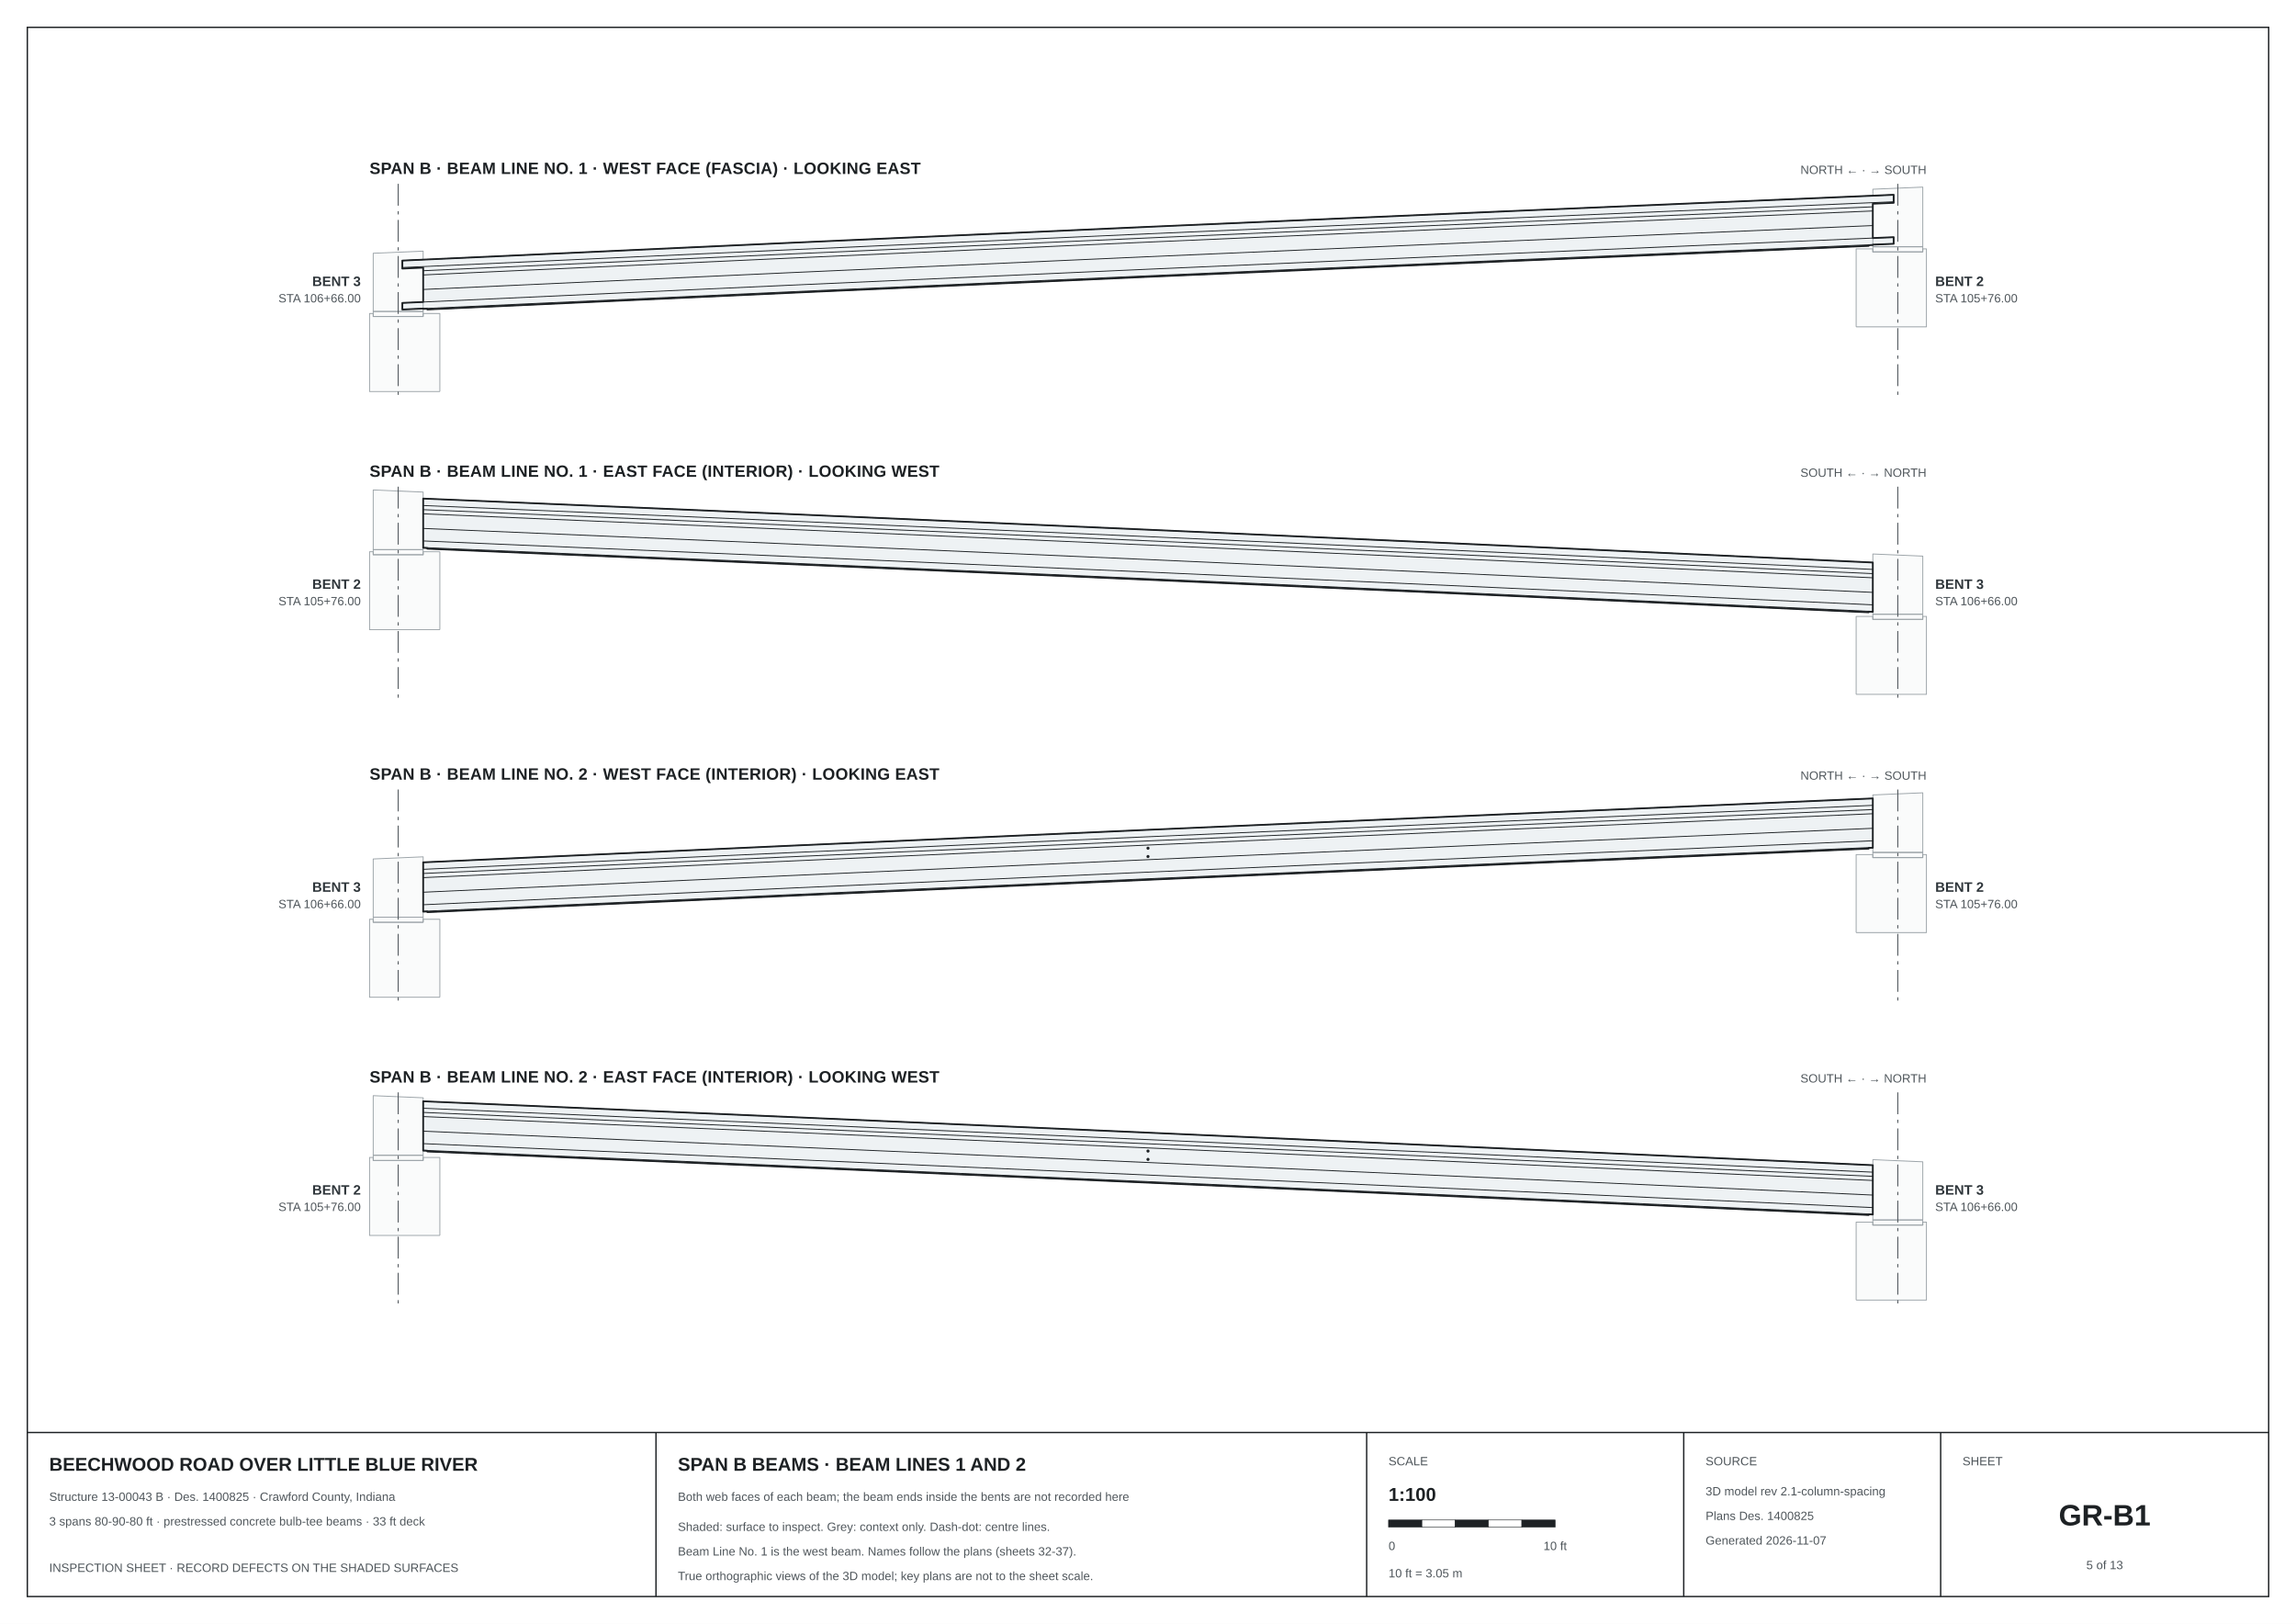
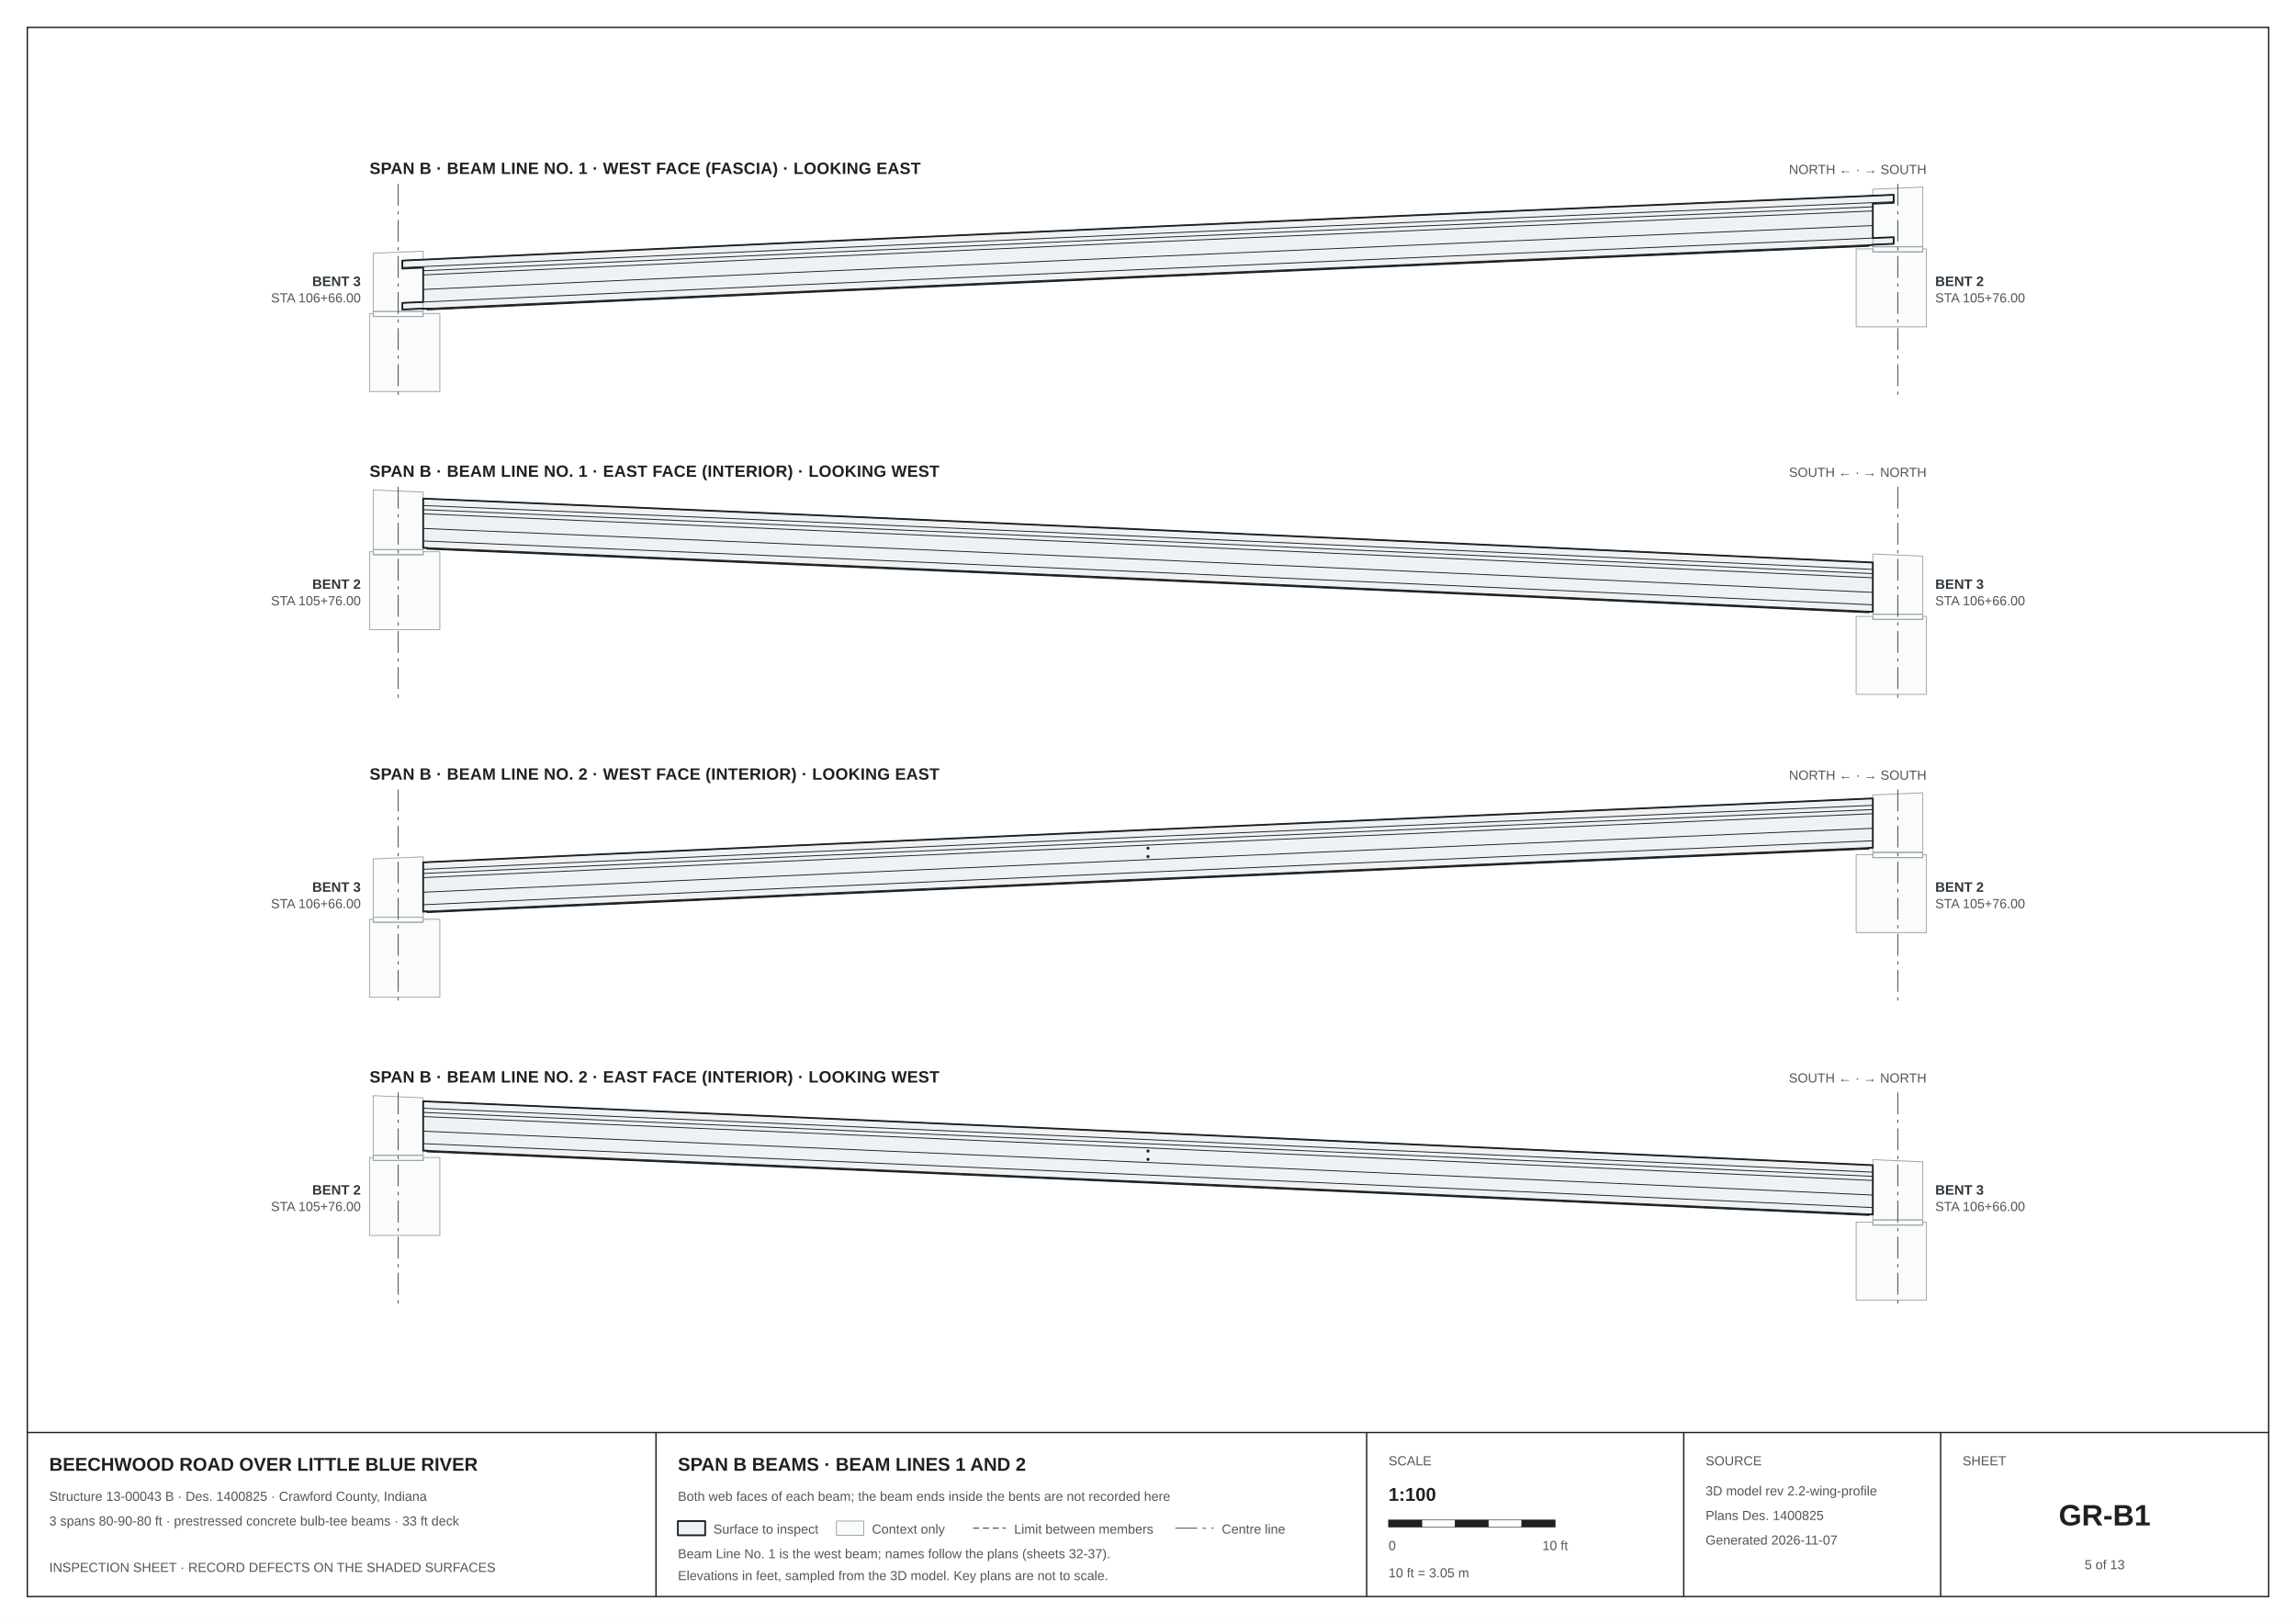
<svg xmlns="http://www.w3.org/2000/svg" viewBox="0 0 420 297" width="420mm" height="297mm">
-   <style>text{font-family:"IBM Plex Sans",Arial,Helvetica,sans-serif;fill:#1d2124}.t{font-size:2.6px}.s{font-size:2.2px;fill:#4f565b}.h{font-size:3px;font-weight:600;letter-spacing:.04px}.big{font-size:5.4px;font-weight:600}.mid{font-size:3.4px;font-weight:600}.lbl{font-size:2.5px;fill:#2f363b;font-weight:600}.ann{font-size:2.3px;fill:#1d2124}.o{fill:none;stroke:#1d2124;stroke-width:.32;stroke-linejoin:round;stroke-linecap:round}.e{fill:none;stroke:#1d2124;stroke-width:.16;stroke-linecap:round}.r{fill:none;stroke:#9aa2a7;stroke-width:.16;stroke-linejoin:round}.m{fill:#e3e7ea;stroke:#9aa2a7;stroke-width:.1}.f{fill:#eef2f4;stroke:none}.rf{fill:#fafbfb;stroke:none}.c{fill:none;stroke:#4f565b;stroke-width:.18;stroke-dasharray:4 1 .6 1}.ld{fill:none;stroke:#4f565b;stroke-width:.15}.ar{fill:#1d2124}.k{fill:none;stroke:#1d2124;stroke-width:.25}.thin{fill:none;stroke:#1d2124;stroke-width:.15}</style>
+   <style>text{font-family:"IBM Plex Sans",Arial,Helvetica,sans-serif;fill:#1d2124}.t{font-size:2.6px}.s{font-size:2.4px;fill:#4f565b}.h{font-size:3px;font-weight:600;letter-spacing:.04px}.big{font-size:5.4px;font-weight:600}.mid{font-size:3.4px;font-weight:600}.lbl{font-size:2.5px;fill:#2f363b;font-weight:600}.ann{font-size:2.5px;fill:#1d2124}.j{fill:none;stroke:#1d2124;stroke-width:.16;stroke-dasharray:1.1 .7}.o{fill:none;stroke:#1d2124;stroke-width:.32;stroke-linejoin:round;stroke-linecap:round}.e{fill:none;stroke:#1d2124;stroke-width:.16;stroke-linecap:round}.r{fill:none;stroke:#9aa2a7;stroke-width:.16;stroke-linejoin:round}.m{fill:#e3e7ea;stroke:#9aa2a7;stroke-width:.1}.f{fill:#eef2f4;stroke:none}.rf{fill:#fafbfb;stroke:none}.c{fill:none;stroke:#4f565b;stroke-width:.18;stroke-dasharray:4 1 .6 1}.ld{fill:none;stroke:#4f565b;stroke-width:.15}.ar{fill:#1d2124}.k{fill:none;stroke:#1d2124;stroke-width:.25}.thin{fill:none;stroke:#1d2124;stroke-width:.15}</style>
  <rect width="420" height="297" fill="#fff" />
  <rect x="5" y="5" width="410" height="287" class="k" />
  <text x="67.60" y="31.82" class="h" text-anchor="start">SPAN B · BEAM LINE NO. 1 · WEST FACE (FASCIA) · LOOKING EAST</text>
  <text x="352.40" y="31.82" class="s" text-anchor="end">NORTH ← · → SOUTH</text>
  <g id="view-B-BL1-W">
-     <path class="rf" d="M346.40,37.10 342.59,37.26 342.59,45.13 351.73,45.13 351.73,34.22 342.59,34.61 342.59,35.80 346.40,35.63Z" />
+     <path class="rf" d="M351.73,45.13 351.73,34.22 342.59,34.61 342.59,35.80 346.40,35.63 346.40,37.10 342.59,37.26 342.59,45.13Z" />
    <path class="rf" d="M339.54,59.78 352.40,59.78 352.40,45.52 351.73,45.52 351.73,46.07 342.59,46.07 342.59,45.52 339.54,45.52Z" />
    <path class="rf" d="M351.73,46.07 351.73,45.13 342.59,45.13 342.59,46.07Z" />
-     <path class="rf" d="M77.41,48.95 73.60,49.12 73.60,47.66 77.41,47.49 77.41,45.93 68.27,46.32 68.27,56.96 77.41,56.96Z" />
+     <path class="rf" d="M77.41,56.96 77.41,48.95 73.60,49.12 73.60,47.66 77.41,47.49 77.41,45.93 68.27,46.32 68.27,56.96Z" />
    <path class="rf" d="M80.46,71.61 80.46,57.34 77.41,57.34 77.41,57.89 68.27,57.89 68.27,57.34 67.60,57.34 67.60,71.61Z" />
    <path class="rf" d="M77.41,57.89 77.41,56.96 68.27,56.96 68.27,57.89Z" />
    <path class="f" d="M73.60,47.66 73.60,49.12 77.41,48.95 77.41,55.23 73.60,55.40 73.60,56.61 77.41,56.44 77.41,56.50 78.17,56.47 78.17,56.60 144.53,53.56 210.00,50.63 275.47,47.78 341.83,44.97 341.83,44.84 342.59,44.81 342.59,44.75 346.40,44.59 346.40,43.38 342.59,43.54 342.59,37.26 346.40,37.10 346.40,35.63 275.47,38.64 210.00,41.49 144.53,44.41Z" />
-     <path class="r" d="M342.97,37.24 342.59,37.26 342.59,45.13 351.73,45.13 351.73,34.22 342.59,34.61 342.59,35.80 346.40,35.63 346.40,37.10 342.97,37.24" />
+     <path class="r" d="M351.73,45.13 351.73,34.22 342.59,34.61 342.59,35.80 346.40,35.63 346.40,37.10 342.59,37.26 342.59,45.13 351.73,45.13" />
    <path class="r" d="M339.54,59.78 352.40,59.78 352.40,45.52 351.73,45.52 351.73,46.07 342.59,46.07 342.59,45.52 339.54,45.52 339.54,59.78" />
    <path class="r" d="M351.73,46.07 351.73,45.13 342.59,45.13 342.59,46.07 351.73,46.07" />
-     <path class="r" d="M75.63,49.03 73.60,49.12 73.60,47.66 77.41,47.49 77.41,45.93 68.27,46.32 68.27,56.96 77.41,56.96 77.41,48.95 75.63,49.03" />
+     <path class="r" d="M77.41,56.96 77.41,48.95 73.60,49.12 73.60,47.66 77.41,47.49 77.41,45.93 68.27,46.32 68.27,56.96 77.41,56.96" />
    <path class="r" d="M80.46,71.61 80.46,57.34 77.41,57.34 77.41,57.89 68.27,57.89 68.27,57.34 67.60,57.34 67.60,71.61 80.46,71.61" />
    <path class="r" d="M77.41,57.89 77.41,56.96 68.27,56.96 68.27,57.89 77.41,57.89" />
    <path class="o" d="M73.60,47.66 73.60,49.12 77.41,48.95 77.41,55.23 73.60,55.40 73.60,56.61 77.41,56.44 77.41,56.50 78.17,56.47 78.17,56.60 144.53,53.56 210.00,50.63 275.47,47.78 341.83,44.97 341.83,44.84 342.59,44.81 342.59,44.75 346.40,44.59 346.40,43.38 342.59,43.54 342.59,37.26 346.40,37.10 346.40,35.63 275.47,38.64 210.00,41.49 144.53,44.41 73.60,47.66" />
    <path class="e" d="M73.60,49.12 73.60,48.93M346.40,36.90 346.40,35.63 275.47,38.64 210.00,41.49 144.53,44.41 73.60,47.66 73.60,48.93M346.40,36.90 275.47,39.91 210.00,42.76 144.53,45.68 73.60,48.93M342.59,44.81 341.83,44.84 341.83,44.97 275.47,47.78 210.00,50.63 144.53,53.56 78.17,56.60 78.17,56.47 77.41,56.50M342.50,37.83 275.47,40.67 210.00,43.52 144.53,46.45 77.50,49.51M342.50,38.59 275.47,41.43 210.00,44.28 144.53,47.21 77.50,50.28M342.50,41.26 275.47,44.10 210.00,46.95 144.53,49.87 77.50,52.94M346.40,37.09 346.40,36.90M73.60,55.41 73.60,56.61 144.53,53.37 210.00,50.44 275.47,47.59 346.40,44.58 346.40,43.38 275.47,46.39 210.00,49.24 144.53,52.16 73.60,55.41" />
  </g>
  <path class="c" d="M347.16,33.62V72.41" />
  <text x="354.00" y="52.31" class="lbl" text-anchor="start">BENT 2</text>
  <text x="354.00" y="55.31" class="s" text-anchor="start">STA 105+76.00</text>
  <path class="c" d="M72.84,33.62V72.41" />
  <text x="66.00" y="52.31" class="lbl" text-anchor="end">BENT 3</text>
  <text x="66.00" y="55.31" class="s" text-anchor="end">STA 106+66.00</text>
  <text x="67.60" y="87.21" class="h" text-anchor="start">SPAN B · BEAM LINE NO. 1 · EAST FACE (INTERIOR) · LOOKING WEST</text>
  <text x="352.40" y="87.21" class="s" text-anchor="end">SOUTH ← · → NORTH</text>
  <g id="view-B-BL1-E">
    <path class="rf" d="M77.41,100.52 77.41,90.00 68.27,89.61 68.27,100.52Z" />
    <path class="rf" d="M80.46,115.17 80.46,100.91 77.41,100.91 77.41,101.46 68.27,101.46 68.27,100.91 67.60,100.91 67.60,115.17Z" />
    <path class="rf" d="M77.41,100.52 68.27,100.52 68.27,101.46 77.41,101.46Z" />
    <path class="rf" d="M351.73,112.35 351.73,101.71 342.59,101.32 342.59,112.35Z" />
    <path class="rf" d="M339.54,127.00 352.40,127.00 352.40,112.74 351.73,112.74 351.73,113.28 342.59,113.28 342.59,112.74 339.54,112.74Z" />
    <path class="rf" d="M351.73,112.35 342.59,112.35 342.59,113.28 351.73,113.28Z" />
    <path class="f" d="M78.17,100.24 78.17,100.36 144.53,103.18 210.00,106.03 275.47,108.95 341.83,111.99 341.83,111.86 342.59,111.90 342.59,102.88 275.47,99.81 210.00,96.88 144.53,94.03 77.41,91.19 77.41,100.20Z" />
    <path class="r" d="M77.41,100.52 77.41,90.00 68.27,89.61 68.27,100.52 77.41,100.52" />
    <path class="r" d="M80.46,115.17 80.46,100.91 77.41,100.91 77.41,101.46 68.27,101.46 68.27,100.91 67.60,100.91 67.60,115.17 80.46,115.17" />
    <path class="r" d="M77.41,100.52 68.27,100.52 68.27,101.46 77.41,101.46 77.41,100.52" />
    <path class="r" d="M351.73,112.35 351.73,101.71 342.59,101.32 342.59,112.35 351.73,112.35" />
    <path class="r" d="M339.54,127.00 352.40,127.00 352.40,112.74 351.73,112.74 351.73,113.28 342.59,113.28 342.59,112.74 339.54,112.74 339.54,127.00" />
    <path class="r" d="M351.73,112.35 342.59,112.35 342.59,113.28 351.73,113.28 351.73,112.35" />
    <path class="o" d="M78.17,100.24 78.17,100.36 144.53,103.18 210.00,106.03 275.47,108.95 341.83,111.99 341.83,111.86 342.59,111.90 342.59,102.88 275.47,99.81 210.00,96.88 144.53,94.03 77.41,91.19 77.41,100.20 78.17,100.24" />
    <path class="e" d="M77.41,100.20 78.17,100.24 78.17,100.36 144.53,103.18 210.00,106.03 275.47,108.95 341.83,111.99 341.83,111.86 342.59,111.90M77.50,91.19 144.53,94.03 210.00,96.88 275.47,99.81 342.50,102.87M77.50,92.46 144.53,95.30 210.00,98.15 275.47,101.08 342.50,104.14M77.50,93.22 144.53,96.06 210.00,98.91 275.47,101.84 342.50,104.91M77.50,93.98 144.53,96.83 210.00,99.68 275.47,102.60 342.50,105.67M77.50,96.65 144.53,99.49 210.00,102.34 275.47,105.27 342.50,108.34M77.50,98.94 144.53,101.78 210.00,104.63 275.47,107.55 342.50,110.62M77.50,100.14 144.53,102.99 210.00,105.84 275.47,108.76 342.50,111.83" />
  </g>
  <path class="c" d="M72.84,89.01V127.80" />
  <text x="66.00" y="107.70" class="lbl" text-anchor="end">BENT 2</text>
  <text x="66.00" y="110.70" class="s" text-anchor="end">STA 105+76.00</text>
  <path class="c" d="M347.16,89.01V127.80" />
  <text x="354.00" y="107.70" class="lbl" text-anchor="start">BENT 3</text>
  <text x="354.00" y="110.70" class="s" text-anchor="start">STA 106+66.00</text>
  <text x="67.60" y="142.60" class="h" text-anchor="start">SPAN B · BEAM LINE NO. 2 · WEST FACE (INTERIOR) · LOOKING EAST</text>
  <text x="352.40" y="142.60" class="s" text-anchor="end">NORTH ← · → SOUTH</text>
  <g id="view-B-BL2-W">
    <path class="rf" d="M351.73,155.91 351.73,145.00 342.59,145.39 342.59,155.91Z" />
    <path class="rf" d="M339.54,170.57 352.40,170.57 352.40,156.30 351.73,156.30 351.73,156.85 342.59,156.85 342.59,156.30 339.54,156.30Z" />
    <path class="rf" d="M351.73,156.85 351.73,155.91 342.59,155.91 342.59,156.85Z" />
    <path class="rf" d="M77.41,167.74 77.41,156.71 68.27,157.10 68.27,167.74Z" />
    <path class="rf" d="M80.46,182.39 80.46,168.13 77.41,168.13 77.41,168.68 68.27,168.68 68.27,168.13 67.60,168.13 67.60,182.39Z" />
    <path class="rf" d="M77.41,168.68 77.41,167.74 68.27,167.74 68.27,168.68Z" />
    <path class="f" d="M78.17,166.70 78.17,166.83 144.53,163.83 210.00,160.91 275.47,158.05 341.83,155.21 341.83,155.08 342.59,155.05 342.59,146.03 275.47,148.91 210.00,151.77 144.53,154.68 77.41,157.72 77.41,166.74ZM209.89,156.73 209.88,156.63 209.93,156.55 210.02,156.53 210.11,156.59 210.12,156.68 210.07,156.76 209.98,156.78ZM209.91,155.04 210.00,155.01 210.09,155.04 210.13,155.13 210.09,155.22 210.00,155.26 209.91,155.22 209.87,155.13Z" />
    <path class="r" d="M351.73,155.91 351.73,145.00 342.59,145.39 342.59,155.91 351.73,155.91" />
    <path class="r" d="M339.54,170.57 352.40,170.57 352.40,156.30 351.73,156.30 351.73,156.85 342.59,156.85 342.59,156.30 339.54,156.30 339.54,170.57" />
    <path class="r" d="M351.73,156.85 351.73,155.91 342.59,155.91 342.59,156.85 351.73,156.85" />
    <path class="r" d="M77.41,167.74 77.41,156.71 68.27,157.10 68.27,167.74 77.41,167.74" />
    <path class="r" d="M80.46,182.39 80.46,168.13 77.41,168.13 77.41,168.68 68.27,168.68 68.27,168.13 67.60,168.13 67.60,182.39 80.46,182.39" />
    <path class="r" d="M77.41,168.68 77.41,167.74 68.27,167.74 68.27,168.68 77.41,168.68" />
    <path class="o" d="M78.17,166.70 78.17,166.83 144.53,163.83 210.00,160.91 275.47,158.05 341.83,155.21 341.83,155.08 342.59,155.05 342.59,146.03 275.47,148.91 210.00,151.77 144.53,154.68 77.41,157.72 77.41,166.74 78.17,166.70M209.89,156.73 209.88,156.63 209.93,156.55 210.02,156.53 210.11,156.59 210.12,156.68 210.07,156.76 209.98,156.78 209.89,156.73M209.91,155.04 210.00,155.01 210.09,155.04 210.13,155.13 210.09,155.22 210.00,155.26 209.91,155.22 209.87,155.13 209.91,155.04" />
    <path class="e" d="M342.59,155.05 341.83,155.08 341.83,155.21 275.47,158.05 210.00,160.91 144.53,163.83 78.17,166.83 78.17,166.70 77.41,166.74M342.50,146.03 275.47,148.91 210.00,151.77 144.53,154.68 77.50,157.72M342.50,147.30 275.47,150.18 210.00,153.04 144.53,155.95 77.50,158.99M342.50,148.07 275.47,150.94 210.00,153.80 144.53,156.71 77.50,159.75M342.50,148.83 275.47,151.70 210.00,154.56 144.53,157.48 77.50,160.51M342.50,151.50 275.47,154.37 210.00,157.23 144.53,160.14 77.50,163.18M342.50,153.78 275.47,156.65 210.00,159.51 144.53,162.43 77.50,165.47M342.50,154.99 275.47,157.86 210.00,160.72 144.53,163.63 77.50,166.67" />
  </g>
  <path class="c" d="M347.16,144.40V183.19" />
  <text x="354.00" y="163.10" class="lbl" text-anchor="start">BENT 2</text>
  <text x="354.00" y="166.10" class="s" text-anchor="start">STA 105+76.00</text>
  <path class="c" d="M72.84,144.40V183.19" />
  <text x="66.00" y="163.10" class="lbl" text-anchor="end">BENT 3</text>
  <text x="66.00" y="166.10" class="s" text-anchor="end">STA 106+66.00</text>
  <text x="67.60" y="197.99" class="h" text-anchor="start">SPAN B · BEAM LINE NO. 2 · EAST FACE (INTERIOR) · LOOKING WEST</text>
  <text x="352.40" y="197.99" class="s" text-anchor="end">SOUTH ← · → NORTH</text>
  <g id="view-B-BL2-E">
    <path class="rf" d="M77.41,211.30 77.41,200.78 68.27,200.39 68.27,211.30Z" />
    <path class="rf" d="M80.46,225.96 80.46,211.69 77.41,211.69 77.41,212.24 68.27,212.24 68.27,211.69 67.60,211.69 67.60,225.96Z" />
    <path class="rf" d="M77.41,211.30 68.27,211.30 68.27,212.24 77.41,212.24Z" />
    <path class="rf" d="M351.73,223.13 351.73,212.49 342.59,212.10 342.59,223.13Z" />
    <path class="rf" d="M339.54,237.78 352.40,237.78 352.40,223.52 351.73,223.52 351.73,224.07 342.59,224.07 342.59,223.52 339.54,223.52Z" />
    <path class="rf" d="M351.73,223.13 342.59,223.13 342.59,224.07 351.73,224.07Z" />
    <path class="f" d="M78.17,210.47 78.17,210.60 144.53,213.44 210.00,216.30 275.47,219.22 341.83,222.22 341.83,222.10 342.59,222.13 342.59,213.11 275.47,210.07 210.00,207.16 144.53,204.30 77.41,201.42 77.41,210.44ZM209.87,212.05 209.91,211.96 210.00,211.92 210.09,211.96 210.13,212.05 210.09,212.14 210.00,212.18 209.91,212.14ZM209.93,210.63 209.88,210.55 209.89,210.45 209.98,210.40 210.07,210.42 210.12,210.50 210.11,210.60 210.02,210.65Z" />
    <path class="r" d="M77.41,211.30 77.41,200.78 68.27,200.39 68.27,211.30 77.41,211.30" />
    <path class="r" d="M80.46,225.96 80.46,211.69 77.41,211.69 77.41,212.24 68.27,212.24 68.27,211.69 67.60,211.69 67.60,225.96 80.46,225.96" />
    <path class="r" d="M77.41,211.30 68.27,211.30 68.27,212.24 77.41,212.24 77.41,211.30" />
    <path class="r" d="M351.73,223.13 351.73,212.49 342.59,212.10 342.59,223.13 351.73,223.13" />
    <path class="r" d="M339.54,237.78 352.40,237.78 352.40,223.52 351.73,223.52 351.73,224.07 342.59,224.07 342.59,223.52 339.54,223.52 339.54,237.78" />
    <path class="r" d="M351.73,223.13 342.59,223.13 342.59,224.07 351.73,224.07 351.73,223.13" />
    <path class="o" d="M78.17,210.47 78.17,210.60 144.53,213.44 210.00,216.30 275.47,219.22 341.83,222.22 341.83,222.10 342.59,222.13 342.59,213.11 275.47,210.07 210.00,207.16 144.53,204.30 77.41,201.42 77.41,210.44 78.17,210.47M209.87,212.05 209.91,211.96 210.00,211.92 210.09,211.96 210.13,212.05 210.09,212.14 210.00,212.18 209.91,212.14 209.87,212.05M209.93,210.63 209.88,210.55 209.89,210.45 209.98,210.40 210.07,210.42 210.12,210.50 210.11,210.60 210.02,210.65 209.93,210.63" />
    <path class="e" d="M77.41,210.44 78.17,210.47 78.17,210.60 144.53,213.44 210.00,216.30 275.47,219.22 341.83,222.22 341.83,222.10 342.59,222.13M77.50,201.43 144.53,204.30 210.00,207.16 275.47,210.07 342.50,213.11M77.50,202.70 144.53,205.57 210.00,208.43 275.47,211.34 342.50,214.38M77.50,203.46 144.53,206.33 210.00,209.19 275.47,212.10 342.50,215.14M77.50,204.22 144.53,207.09 210.00,209.95 275.47,212.87 342.50,215.90M77.50,206.89 144.53,209.76 210.00,212.62 275.47,215.53 342.50,218.57M77.50,209.17 144.53,212.05 210.00,214.91 275.47,217.82 342.50,220.86M77.50,210.38 144.53,213.25 210.00,216.11 275.47,219.03 342.50,222.06" />
  </g>
  <path class="c" d="M72.84,199.79V238.58" />
  <text x="66.00" y="218.49" class="lbl" text-anchor="end">BENT 2</text>
  <text x="66.00" y="221.49" class="s" text-anchor="end">STA 105+76.00</text>
  <path class="c" d="M347.16,199.79V238.58" />
  <text x="354.00" y="218.49" class="lbl" text-anchor="start">BENT 3</text>
  <text x="354.00" y="221.49" class="s" text-anchor="start">STA 106+66.00</text>
  <path class="k" d="M5,262.0H415M120,262.0V292M250,262.0V292M308,262.0V292M355,262.0V292" />
  <text x="9.00" y="269.00" class="mid" text-anchor="start">BEECHWOOD ROAD OVER LITTLE BLUE RIVER</text>
  <text x="9.00" y="274.50" class="s" text-anchor="start">Structure 13-00043 B · Des. 1400825 · Crawford County, Indiana</text>
  <text x="9.00" y="279.00" class="s" text-anchor="start">3 spans 80-90-80 ft · prestressed concrete bulb-tee beams · 33 ft deck</text>
  <text x="9.00" y="287.50" class="s" text-anchor="start">INSPECTION SHEET · RECORD DEFECTS ON THE SHADED SURFACES</text>
  <text x="124.00" y="269.00" class="mid" text-anchor="start">SPAN B BEAMS · BEAM LINES 1 AND 2</text>
  <text x="124.00" y="274.50" class="s" text-anchor="start">Both web faces of each beam; the beam ends inside the bents are not recorded here</text>
-   <text x="124.00" y="280.00" class="s" text-anchor="start">Shaded: surface to inspect. Grey: context only. Dash-dot: centre lines.</text>
-   <text x="124.00" y="284.50" class="s" text-anchor="start">Beam Line No. 1 is the west beam. Names follow the plans (sheets 32-37).</text>
-   <text x="124.00" y="289.00" class="s" text-anchor="start">True orthographic views of the 3D model; key plans are not to the sheet scale.</text>
+   <rect x="124" y="278.2" width="5" height="2.6" class="f" />
+   <rect x="124" y="278.2" width="5" height="2.6" class="o" />
+   <text x="130.50" y="280.50" class="s" text-anchor="start">Surface to inspect</text>
+   <rect x="153" y="278.2" width="5" height="2.6" class="rf" />
+   <rect x="153" y="278.2" width="5" height="2.6" class="r" />
+   <text x="159.50" y="280.50" class="s" text-anchor="start">Context only</text>
+   <path class="j" d="M178,279.5h6" />
+   <text x="185.50" y="280.50" class="s" text-anchor="start">Limit between members</text>
+   <path class="c" d="M215,279.5h7" />
+   <text x="223.50" y="280.50" class="s" text-anchor="start">Centre line</text>
+   <text x="124.00" y="285.00" class="s" text-anchor="start">Beam Line No. 1 is the west beam; names follow the plans (sheets 32-37).</text>
+   <text x="124.00" y="289.00" class="s" text-anchor="start">Elevations in feet, sampled from the 3D model. Key plans are not to scale.</text>
  <text x="254.00" y="268.00" class="s" text-anchor="start">SCALE</text>
  <text x="254.00" y="274.50" class="mid" text-anchor="start">1:100</text>
  <rect x="254.00" y="278.0" width="6.10" height="1.3" fill="#1d2124" stroke="#1d2124" stroke-width=".1" />
  <rect x="260.10" y="278.0" width="6.10" height="1.3" fill="#fff" stroke="#1d2124" stroke-width=".1" />
  <rect x="266.19" y="278.0" width="6.10" height="1.3" fill="#1d2124" stroke="#1d2124" stroke-width=".1" />
  <rect x="272.29" y="278.0" width="6.10" height="1.3" fill="#fff" stroke="#1d2124" stroke-width=".1" />
  <rect x="278.38" y="278.0" width="6.10" height="1.3" fill="#1d2124" stroke="#1d2124" stroke-width=".1" />
  <text x="254.00" y="283.50" class="s" text-anchor="start">0</text>
  <text x="284.48" y="283.50" class="s" text-anchor="middle">10 ft</text>
  <text x="254.00" y="288.50" class="s" text-anchor="start">10 ft = 3.05 m</text>
  <text x="312.00" y="268.00" class="s" text-anchor="start">SOURCE</text>
-   <text x="312.00" y="273.50" class="s" text-anchor="start">3D model rev 2.1-column-spacing</text>
+   <text x="312.00" y="273.50" class="s" text-anchor="start">3D model rev 2.2-wing-profile</text>
  <text x="312.00" y="278.00" class="s" text-anchor="start">Plans Des. 1400825</text>
  <text x="312.00" y="282.50" class="s" text-anchor="start">Generated 2026-11-07</text>
  <text x="359.00" y="268.00" class="s" text-anchor="start">SHEET</text>
  <text x="385.00" y="279.00" class="big" text-anchor="middle">GR-B1</text>
  <text x="385.00" y="287.00" class="s" text-anchor="middle">5 of 13</text>
</svg>
